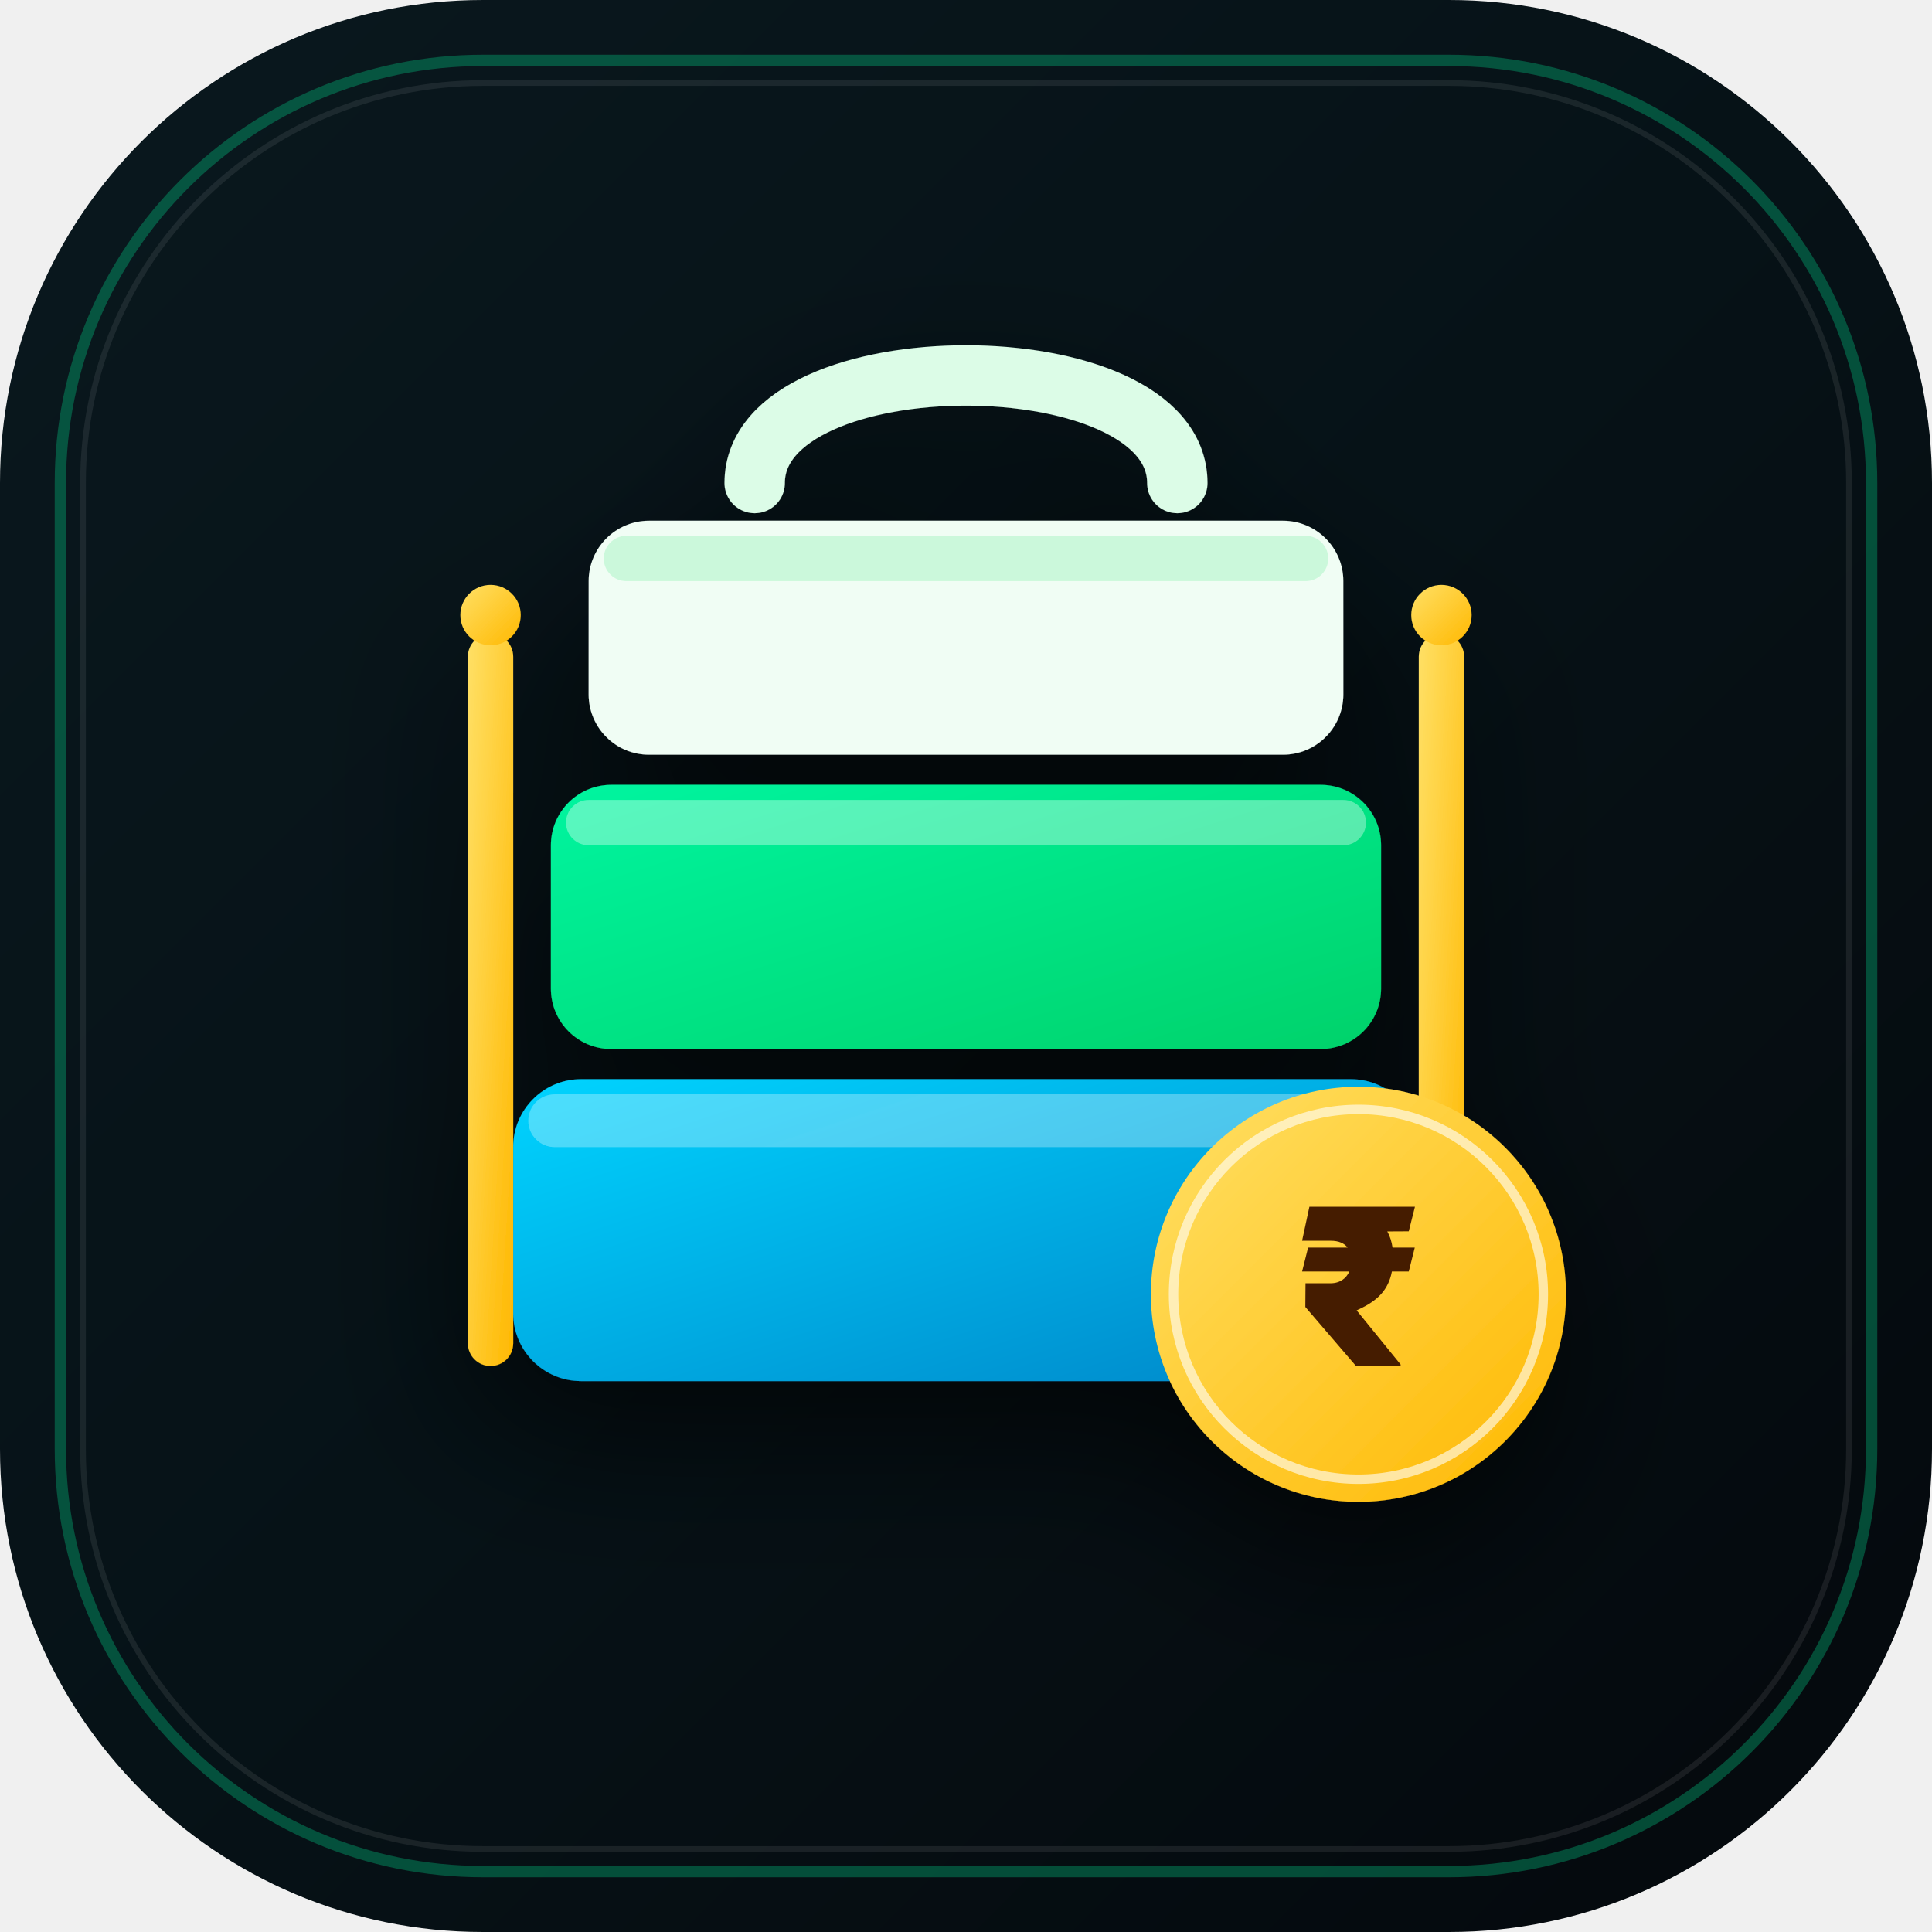
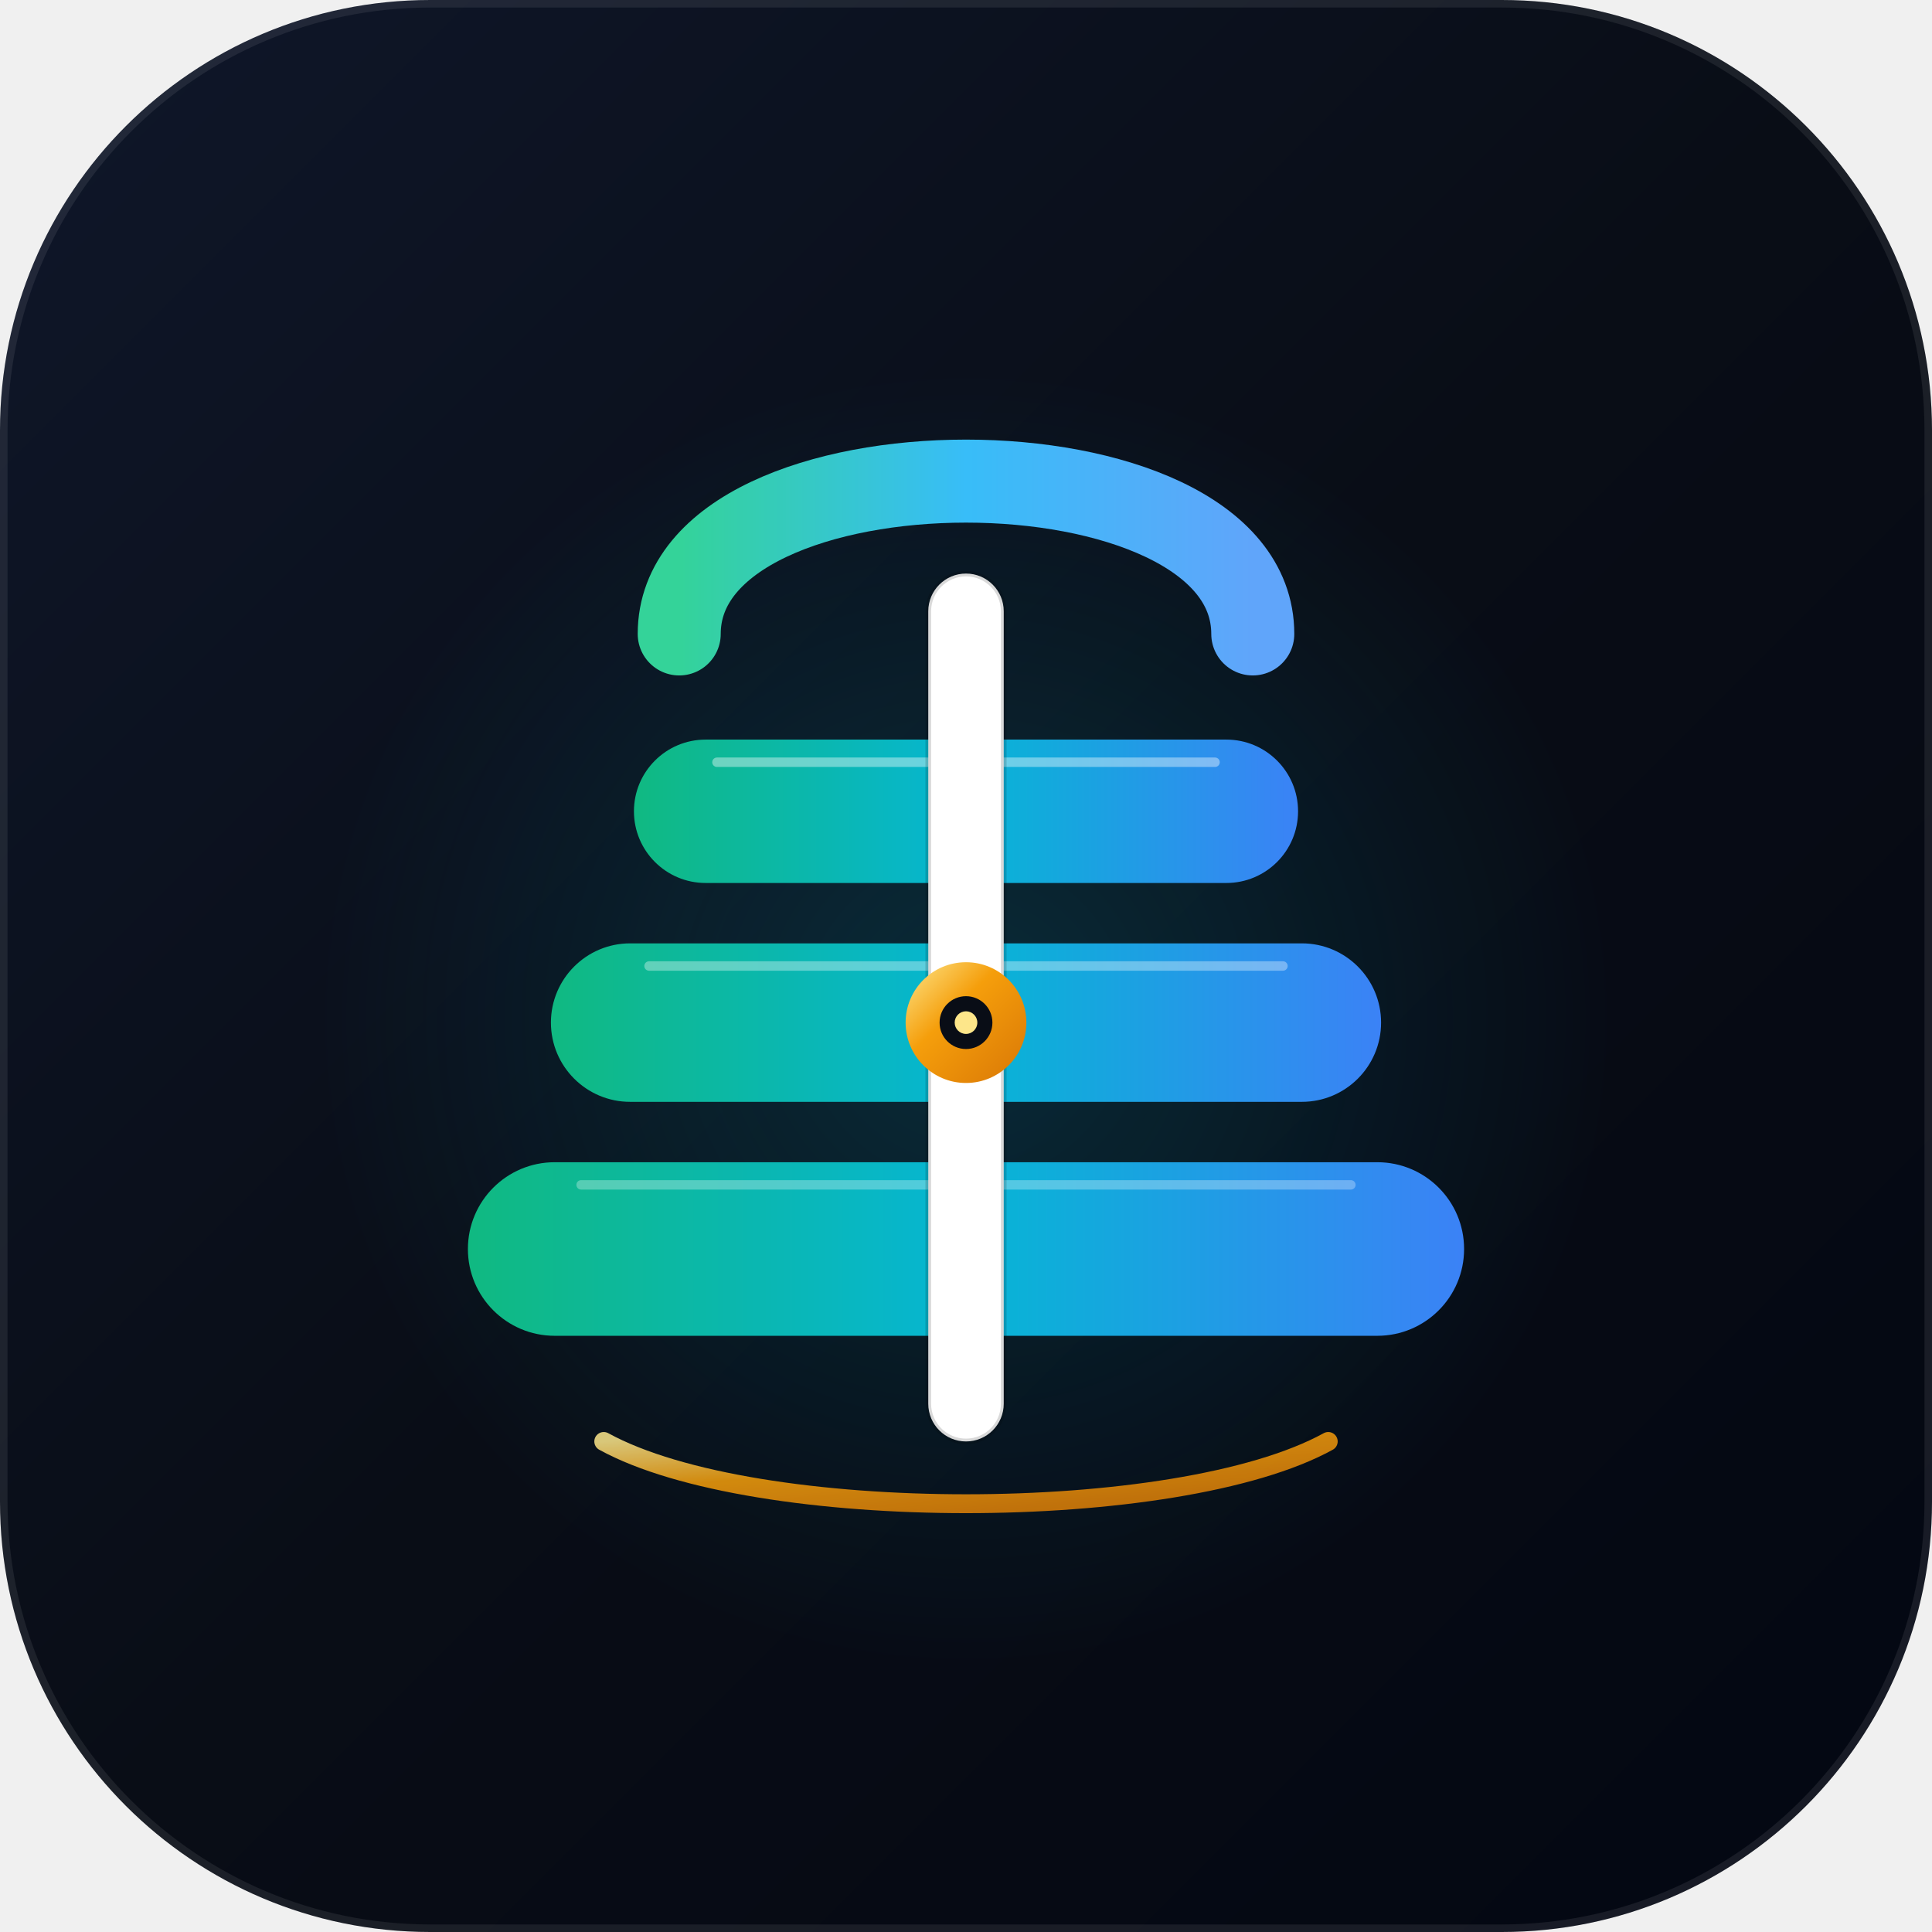
<svg xmlns="http://www.w3.org/2000/svg" viewBox="0 0 512 512" width="512" height="512">
  <defs>
-     <linearGradient id="bgGrad" x1="0%" y1="0%" x2="100%" y2="100%">
-       <stop offset="0%" stop-color="#0a181e" />
-       <stop offset="50%" stop-color="#061217" />
-       <stop offset="100%" stop-color="#05080c" />
+     <linearGradient id="bgGrad1" x1="0%" y1="0%" x2="100%" y2="100%">
+       <stop offset="0%" stop-color="#0F172A" />
+       <stop offset="50%" stop-color="#090D16" />
+       <stop offset="100%" stop-color="#030712" />
    </linearGradient>
-     <linearGradient id="tiffinGrad" x1="0%" y1="0%" x2="100%" y2="100%">
-       <stop offset="0%" stop-color="#00f5a0" />
-       <stop offset="100%" stop-color="#00d26a" />
+     <linearGradient id="tierGrad" x1="0%" y1="0%" x2="100%" y2="0%">
+       <stop offset="0%" stop-color="#10B981" />
+       <stop offset="50%" stop-color="#06B6D4" />
+       <stop offset="100%" stop-color="#3B82F6" />
    </linearGradient>
-     <linearGradient id="cyanGrad" x1="0%" y1="0%" x2="100%" y2="100%">
-       <stop offset="0%" stop-color="#00d4ff" />
-       <stop offset="100%" stop-color="#0284c7" />
+     <linearGradient id="handleGrad" x1="0%" y1="0%" x2="100%" y2="0%">
+       <stop offset="0%" stop-color="#34D399" />
+       <stop offset="50%" stop-color="#38BDF8" />
+       <stop offset="100%" stop-color="#60A5FA" />
    </linearGradient>
    <linearGradient id="goldGrad" x1="0%" y1="0%" x2="100%" y2="100%">
-       <stop offset="0%" stop-color="#ffe066" />
-       <stop offset="100%" stop-color="#ffb800" />
+       <stop offset="0%" stop-color="#FDE68A" />
+       <stop offset="40%" stop-color="#F59E0B" />
+       <stop offset="100%" stop-color="#D97706" />
    </linearGradient>
-     <filter id="shadow" x="-20%" y="-20%" width="140%" height="140%">
-       <feDropShadow dx="0" dy="16" stdDeviation="20" flood-color="#000000" flood-opacity="0.65" />
-     </filter>
+     <radialGradient id="ambGlow" cx="50%" cy="50%" r="50%">
+       <stop offset="0%" stop-color="#06B6D4" stop-opacity="0.18" />
+       <stop offset="100%" stop-color="#06B6D4" stop-opacity="0" />
+     </radialGradient>
  </defs>
-   <rect width="512" height="512" rx="128" fill="url(#bgGrad)" />
-   <rect x="16" y="16" width="480" height="480" rx="112" fill="none" stroke="rgba(0, 245, 160, 0.28)" stroke-width="3" />
-   <rect x="22" y="22" width="468" height="468" rx="106" fill="none" stroke="rgba(255, 255, 255, 0.08)" stroke-width="1.5" />
-   <g filter="url(#shadow)">
-     <path d="M 200 128 C 200 90, 312 90, 312 128" fill="none" stroke="#dcfce7" stroke-width="16" stroke-linecap="round" />
-     <rect x="156" y="138" width="200" height="62" rx="16" fill="#f0fdf4" />
-     <rect x="160" y="142" width="192" height="12" rx="6" fill="#bbf7d0" opacity="0.7" />
-     <rect x="146" y="208" width="220" height="70" rx="16" fill="url(#tiffinGrad)" />
-     <rect x="150" y="212" width="212" height="12" rx="6" fill="#ffffff" opacity="0.35" />
-     <rect x="136" y="286" width="240" height="80" rx="18" fill="url(#cyanGrad)" />
-     <rect x="140" y="290" width="232" height="14" rx="7" fill="#ffffff" opacity="0.3" />
-     <rect x="124" y="168" width="12" height="194" rx="6" fill="url(#goldGrad)" />
-     <circle cx="130" cy="163" r="8" fill="url(#goldGrad)" />
-     <rect x="376" y="168" width="12" height="194" rx="6" fill="url(#goldGrad)" />
-     <circle cx="382" cy="163" r="8" fill="url(#goldGrad)" />
-     <g transform="translate(305, 288)">
-       <circle cx="55" cy="55" r="55" fill="url(#goldGrad)" />
-       <circle cx="55" cy="55" r="49" fill="none" stroke="#ffffff" stroke-width="2.5" opacity="0.6" />
-       <text x="55" y="74" font-family="'Outfit', system-ui, -apple-system, sans-serif" font-size="58" font-weight="900" fill="#451a03" text-anchor="middle">₹</text>
-     </g>
-   </g>
+   <rect x="0" y="0" width="512" height="512" rx="114" fill="url(#bgGrad1)" />
+   <rect x="1" y="1" width="510" height="510" rx="113" fill="none" stroke="rgba(255,255,255,0.08)" stroke-width="2" />
+   <circle cx="256" cy="270" r="170" fill="url(#ambGlow)" />
+   <path d="M 180 168 C 180 114, 332 114, 332 168" fill="none" stroke="url(#handleGrad)" stroke-width="22" stroke-linecap="round" />
+   <rect x="168" y="196" width="176" height="38" rx="19" fill="url(#tierGrad)" />
+   <line x1="190" y1="202" x2="322" y2="202" stroke="rgba(255,255,255,0.4)" stroke-width="2.5" stroke-linecap="round" />
+   <rect x="146" y="250" width="220" height="42" rx="21" fill="url(#tierGrad)" />
+   <line x1="172" y1="256" x2="340" y2="256" stroke="rgba(255,255,255,0.35)" stroke-width="2.5" stroke-linecap="round" />
+   <rect x="124" y="308" width="264" height="46" rx="23" fill="url(#tierGrad)" />
+   <line x1="154" y1="314" x2="358" y2="314" stroke="rgba(255,255,255,0.3)" stroke-width="2.5" stroke-linecap="round" />
+   <rect x="246" y="152" width="20" height="230" rx="10" fill="#FFFFFF" />
+   <rect x="246" y="152" width="20" height="230" rx="10" fill="none" stroke="rgba(0,0,0,0.15)" stroke-width="1.5" />
+   <circle cx="256" cy="271" r="16" fill="url(#goldGrad)" />
+   <circle cx="256" cy="271" r="7" fill="#090D16" />
+   <circle cx="256" cy="271" r="3" fill="#FDE68A" />
+   <path d="M 160 382 C 200 404, 312 404, 352 382" fill="none" stroke="url(#goldGrad)" stroke-width="5" stroke-linecap="round" opacity="0.85" />
</svg>
